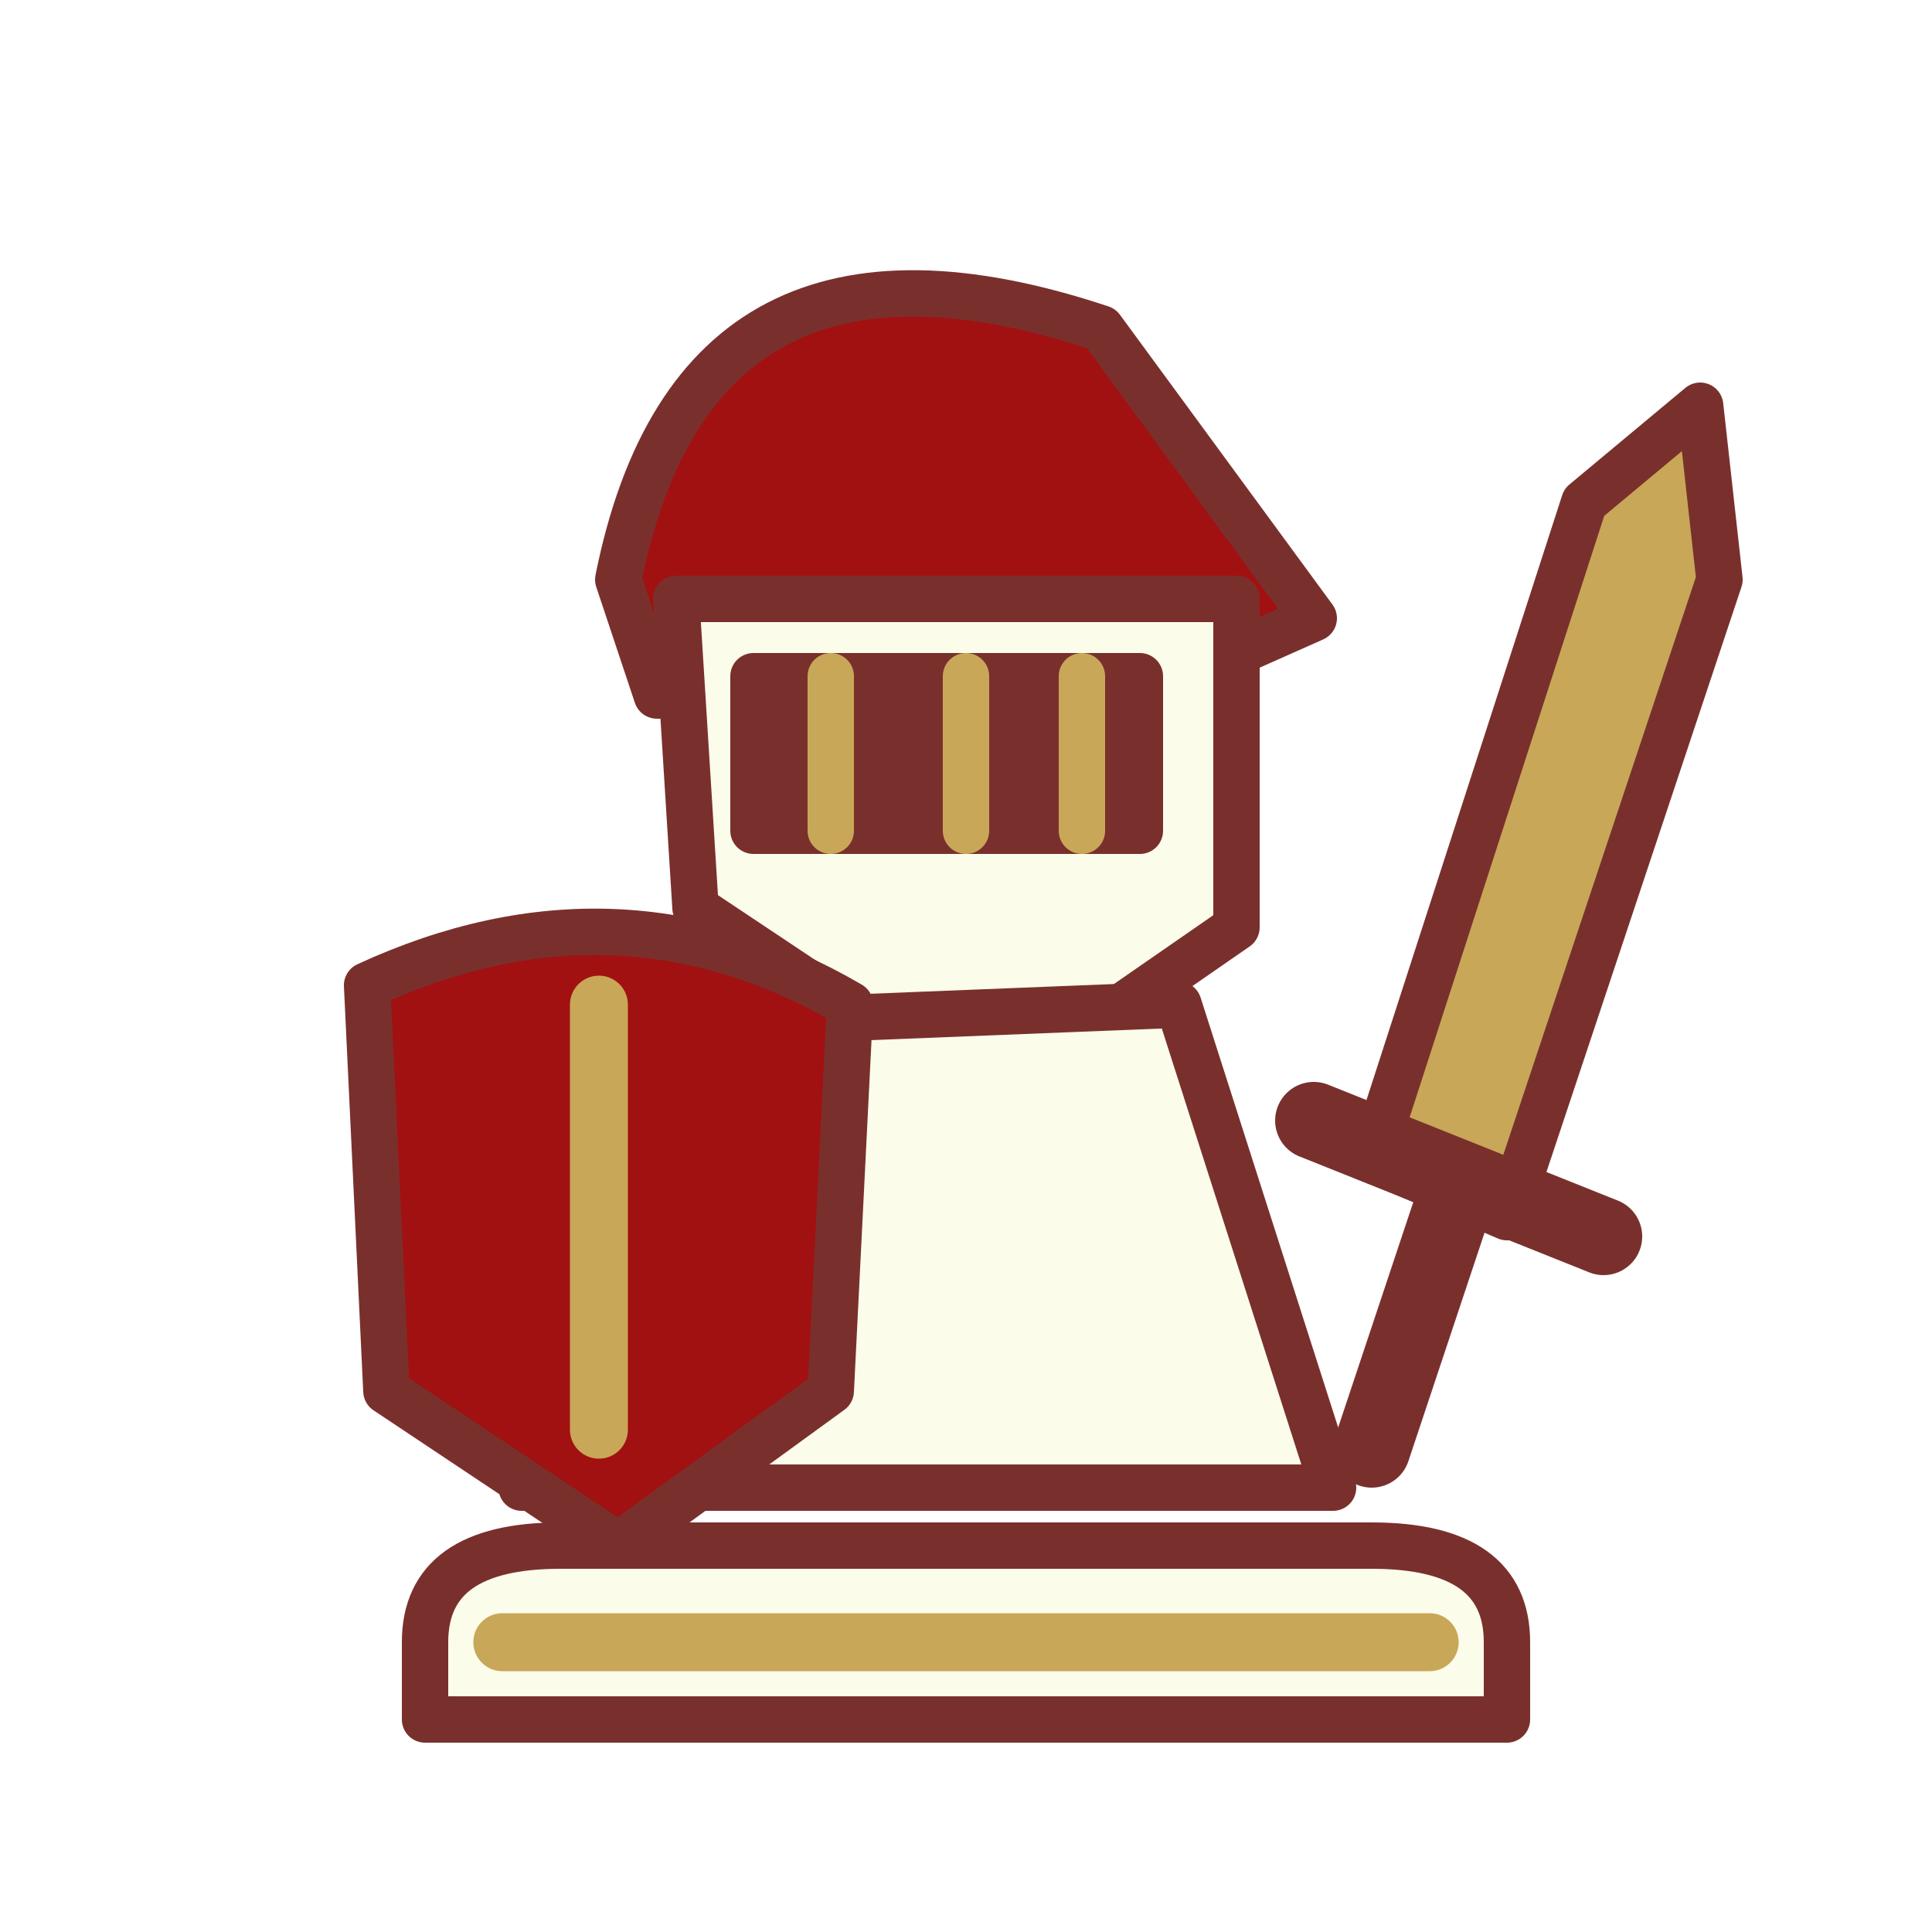
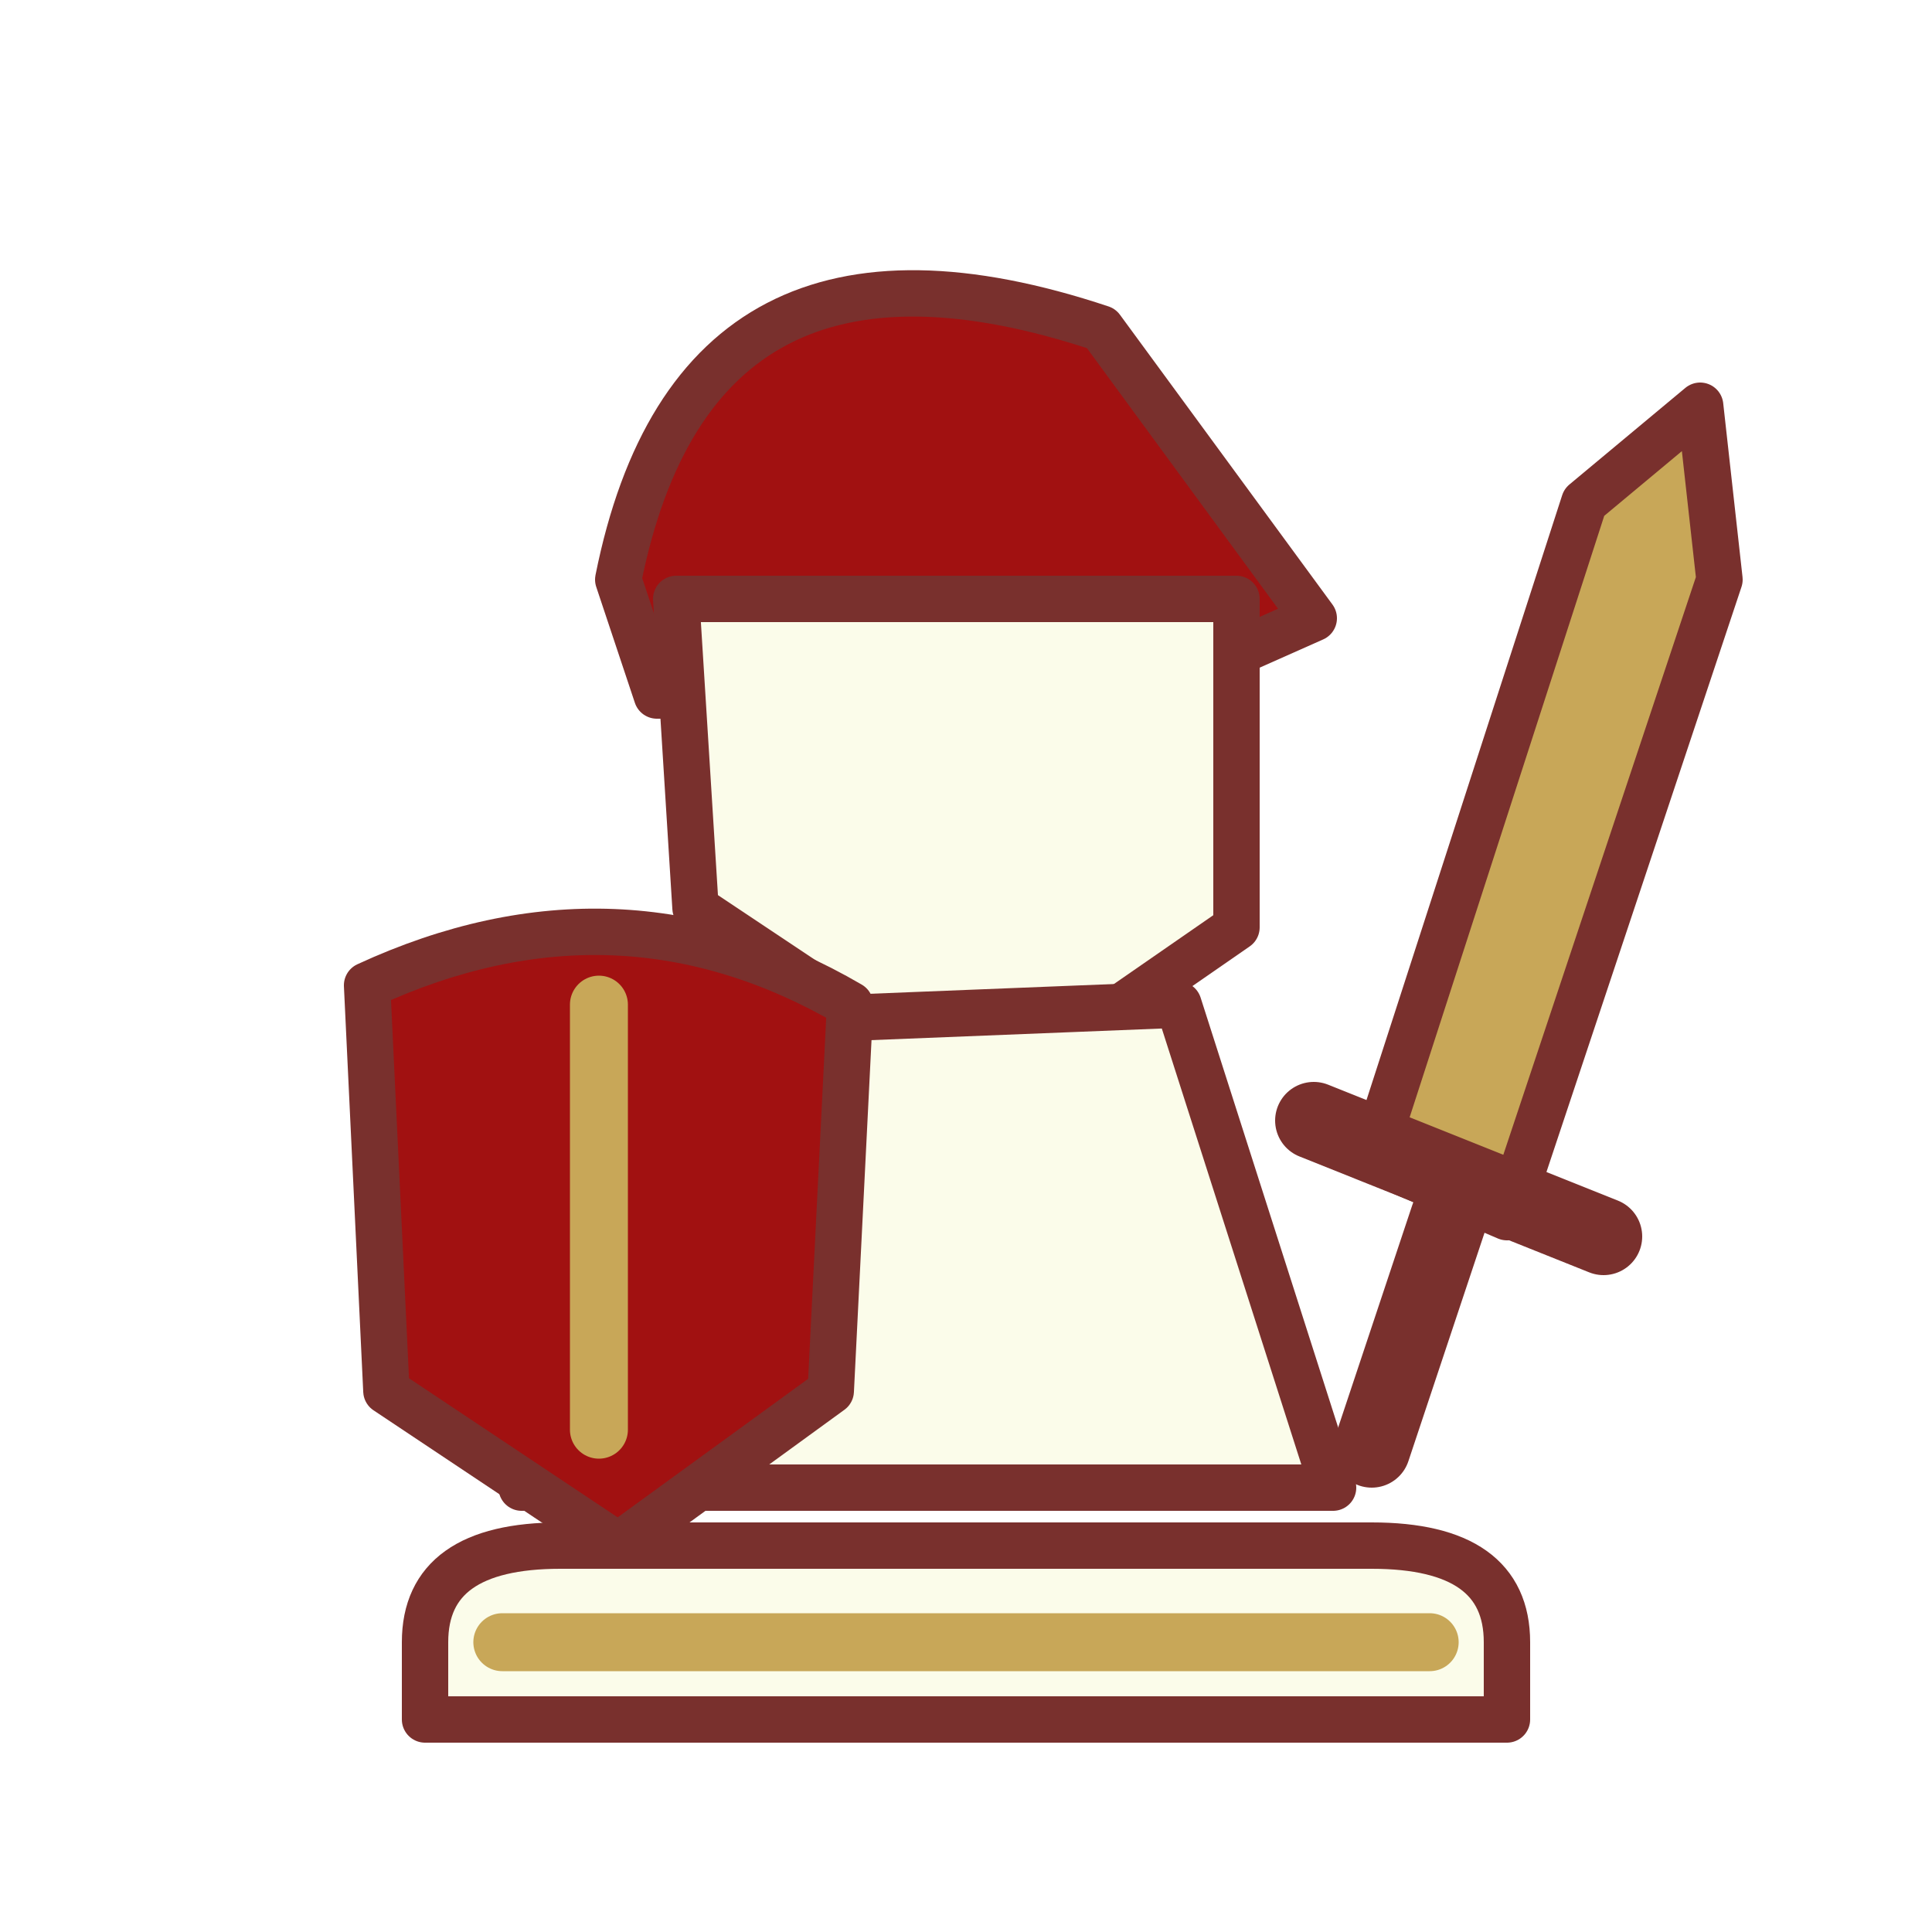
<svg xmlns="http://www.w3.org/2000/svg" viewBox="0 0 100 100">
  <g fill="#FBFCEA" stroke="#79302D" stroke-width="2.4" stroke-linejoin="round" stroke-linecap="round">
    <path d="M32 30 Q36 10 57 17 L68 32 L59 36 H34Z" fill="#A11111" />
    <path d="M35 31 H64 V48 L51 57 L36 47Z" />
-     <path d="M39 35 H59 V43 H39Z" fill="#79302D" />
-     <path d="M43 35 V43 M50 35 V43 M56 35 V43" stroke="#C8A758" />
    <path d="M36 53 L27 77 H69 L61 52Z" />
    <path d="M71 60 L82 26 L88 21 L89 30 L78 63Z" fill="#C8A758" />
    <path d="M68 58 L83 64 M75 63 L71 75" fill="none" stroke-width="4" />
    <path d="M19 51 Q32 45 44 52 L43 72 L32 80 L20 72Z" fill="#A11111" />
    <path d="M31 52 V74" stroke="#C8A758" stroke-width="3" />
    <path d="M22 89 V85 Q22 80 29 80 H71 Q78 80 78 85 V89Z" />
    <path d="M26 85 H74" stroke="#C8A758" stroke-width="3" />
  </g>
</svg>
